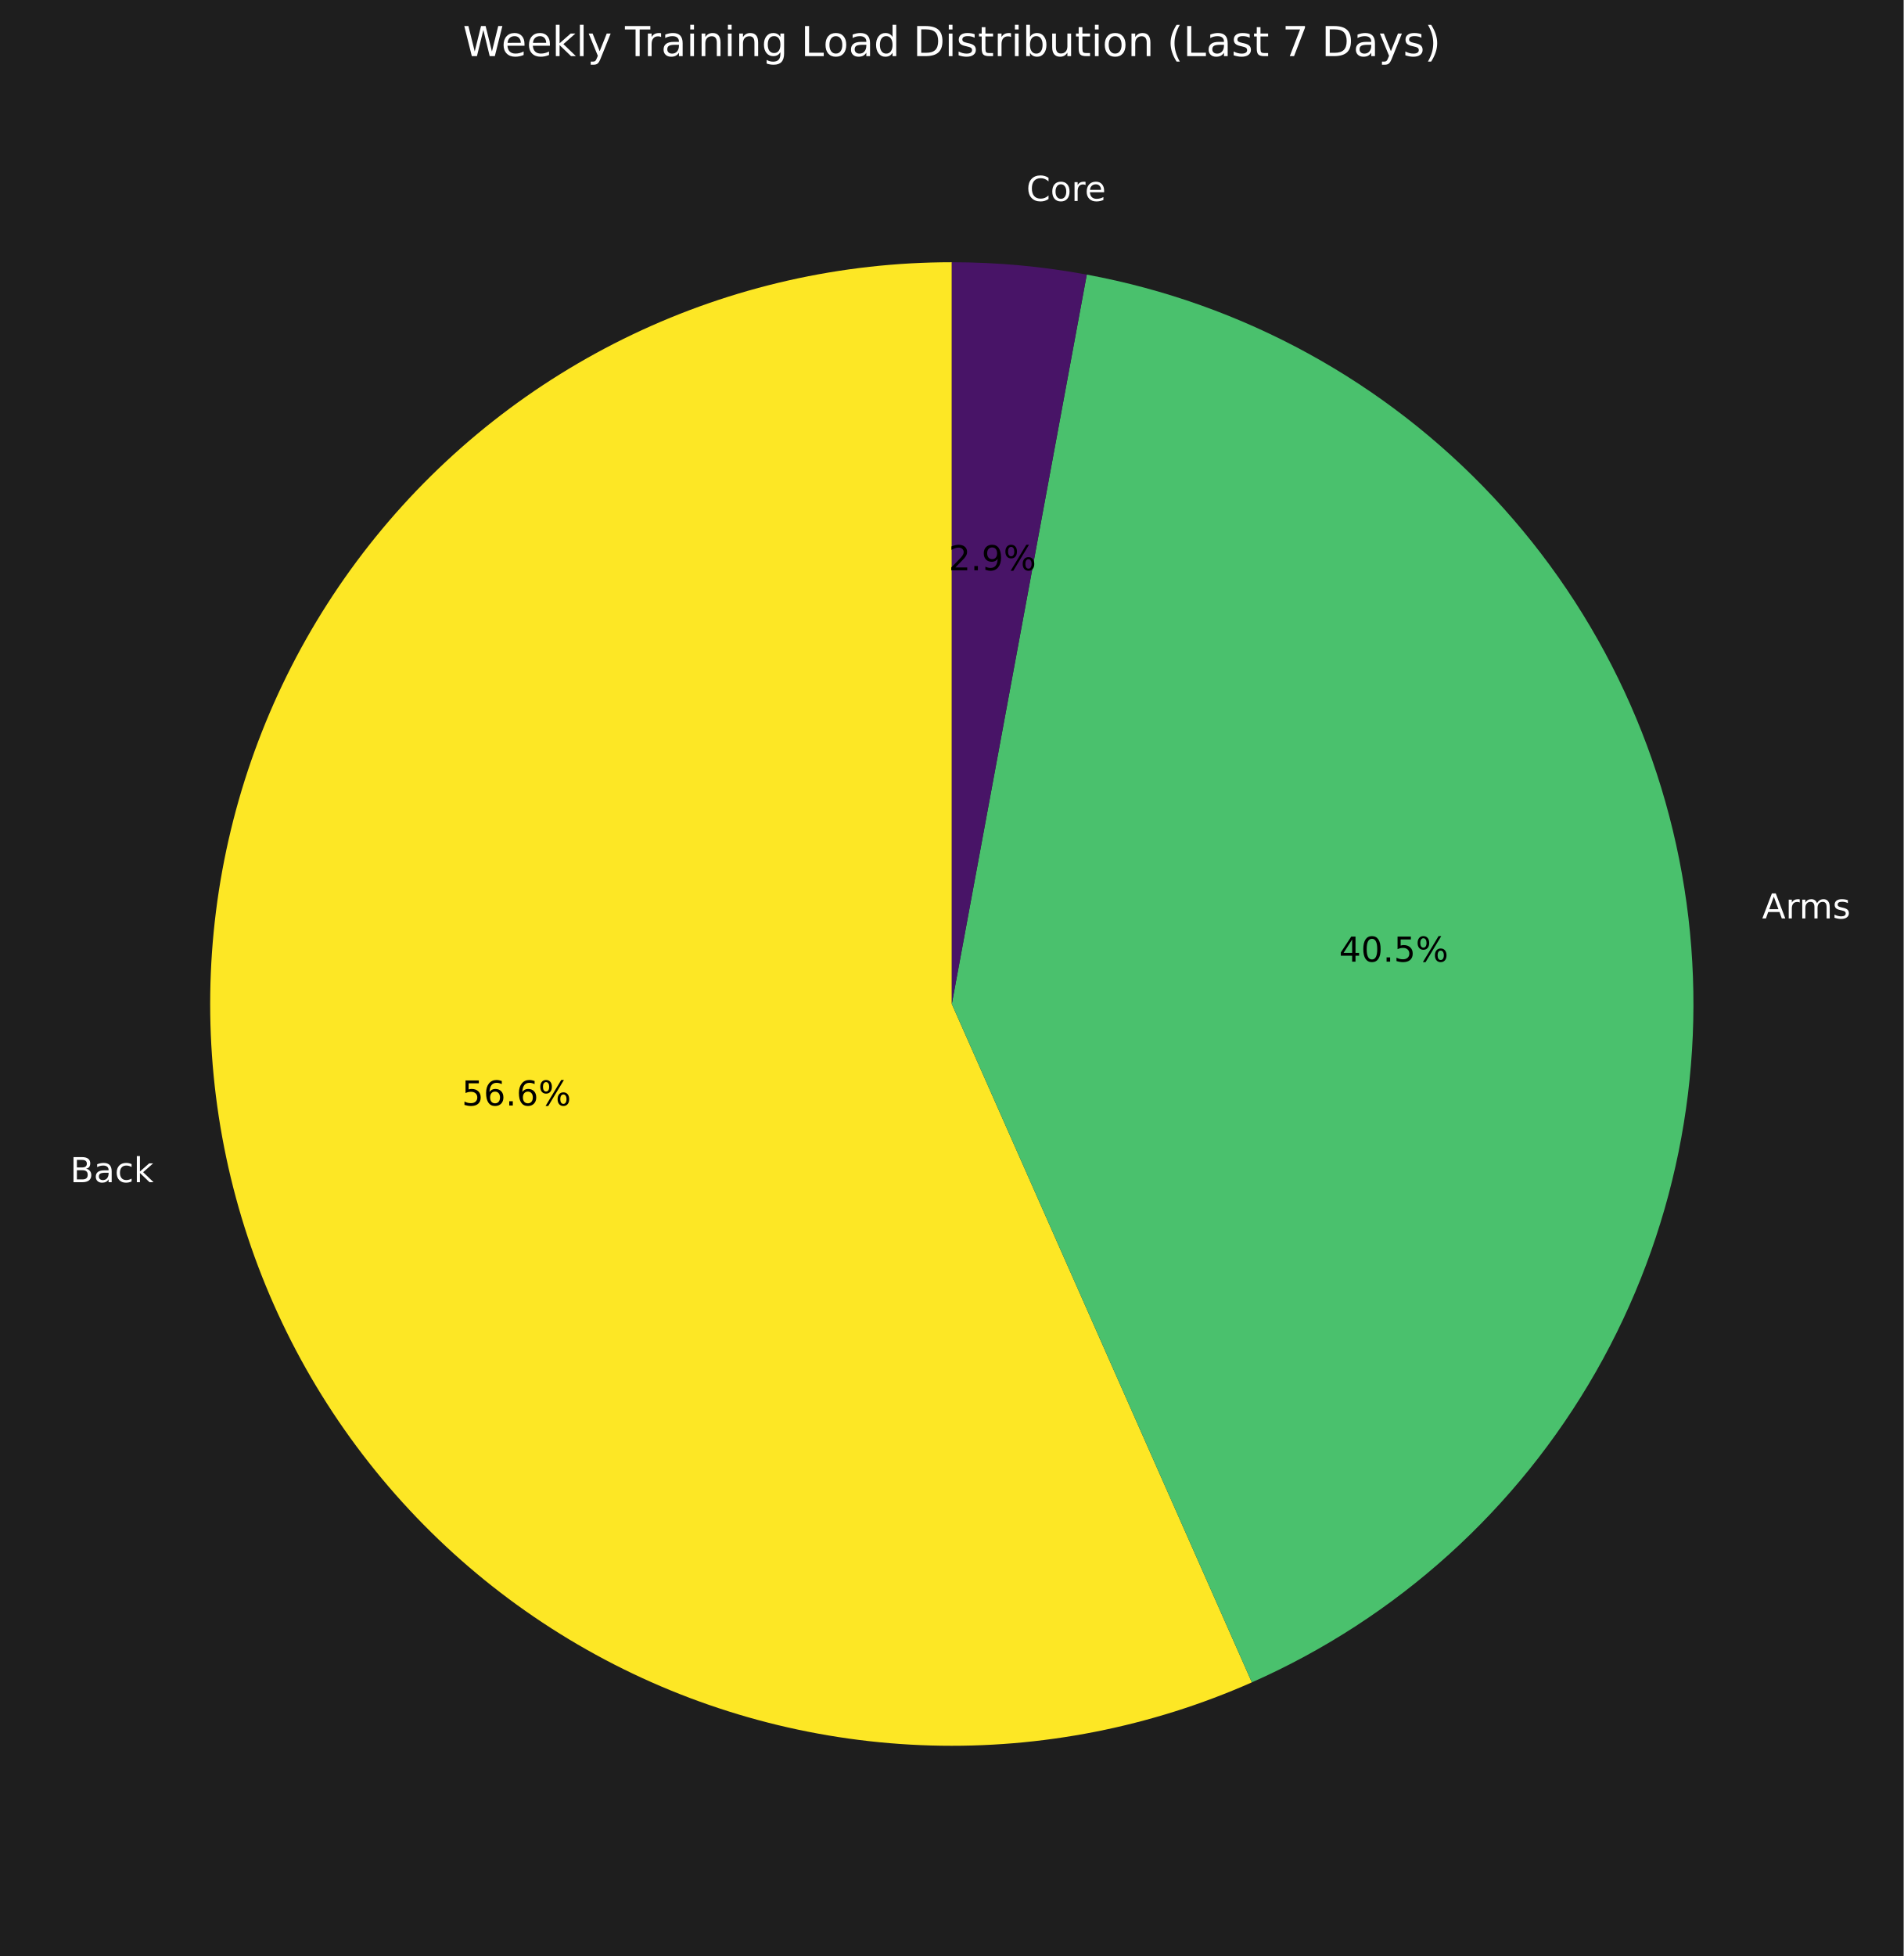
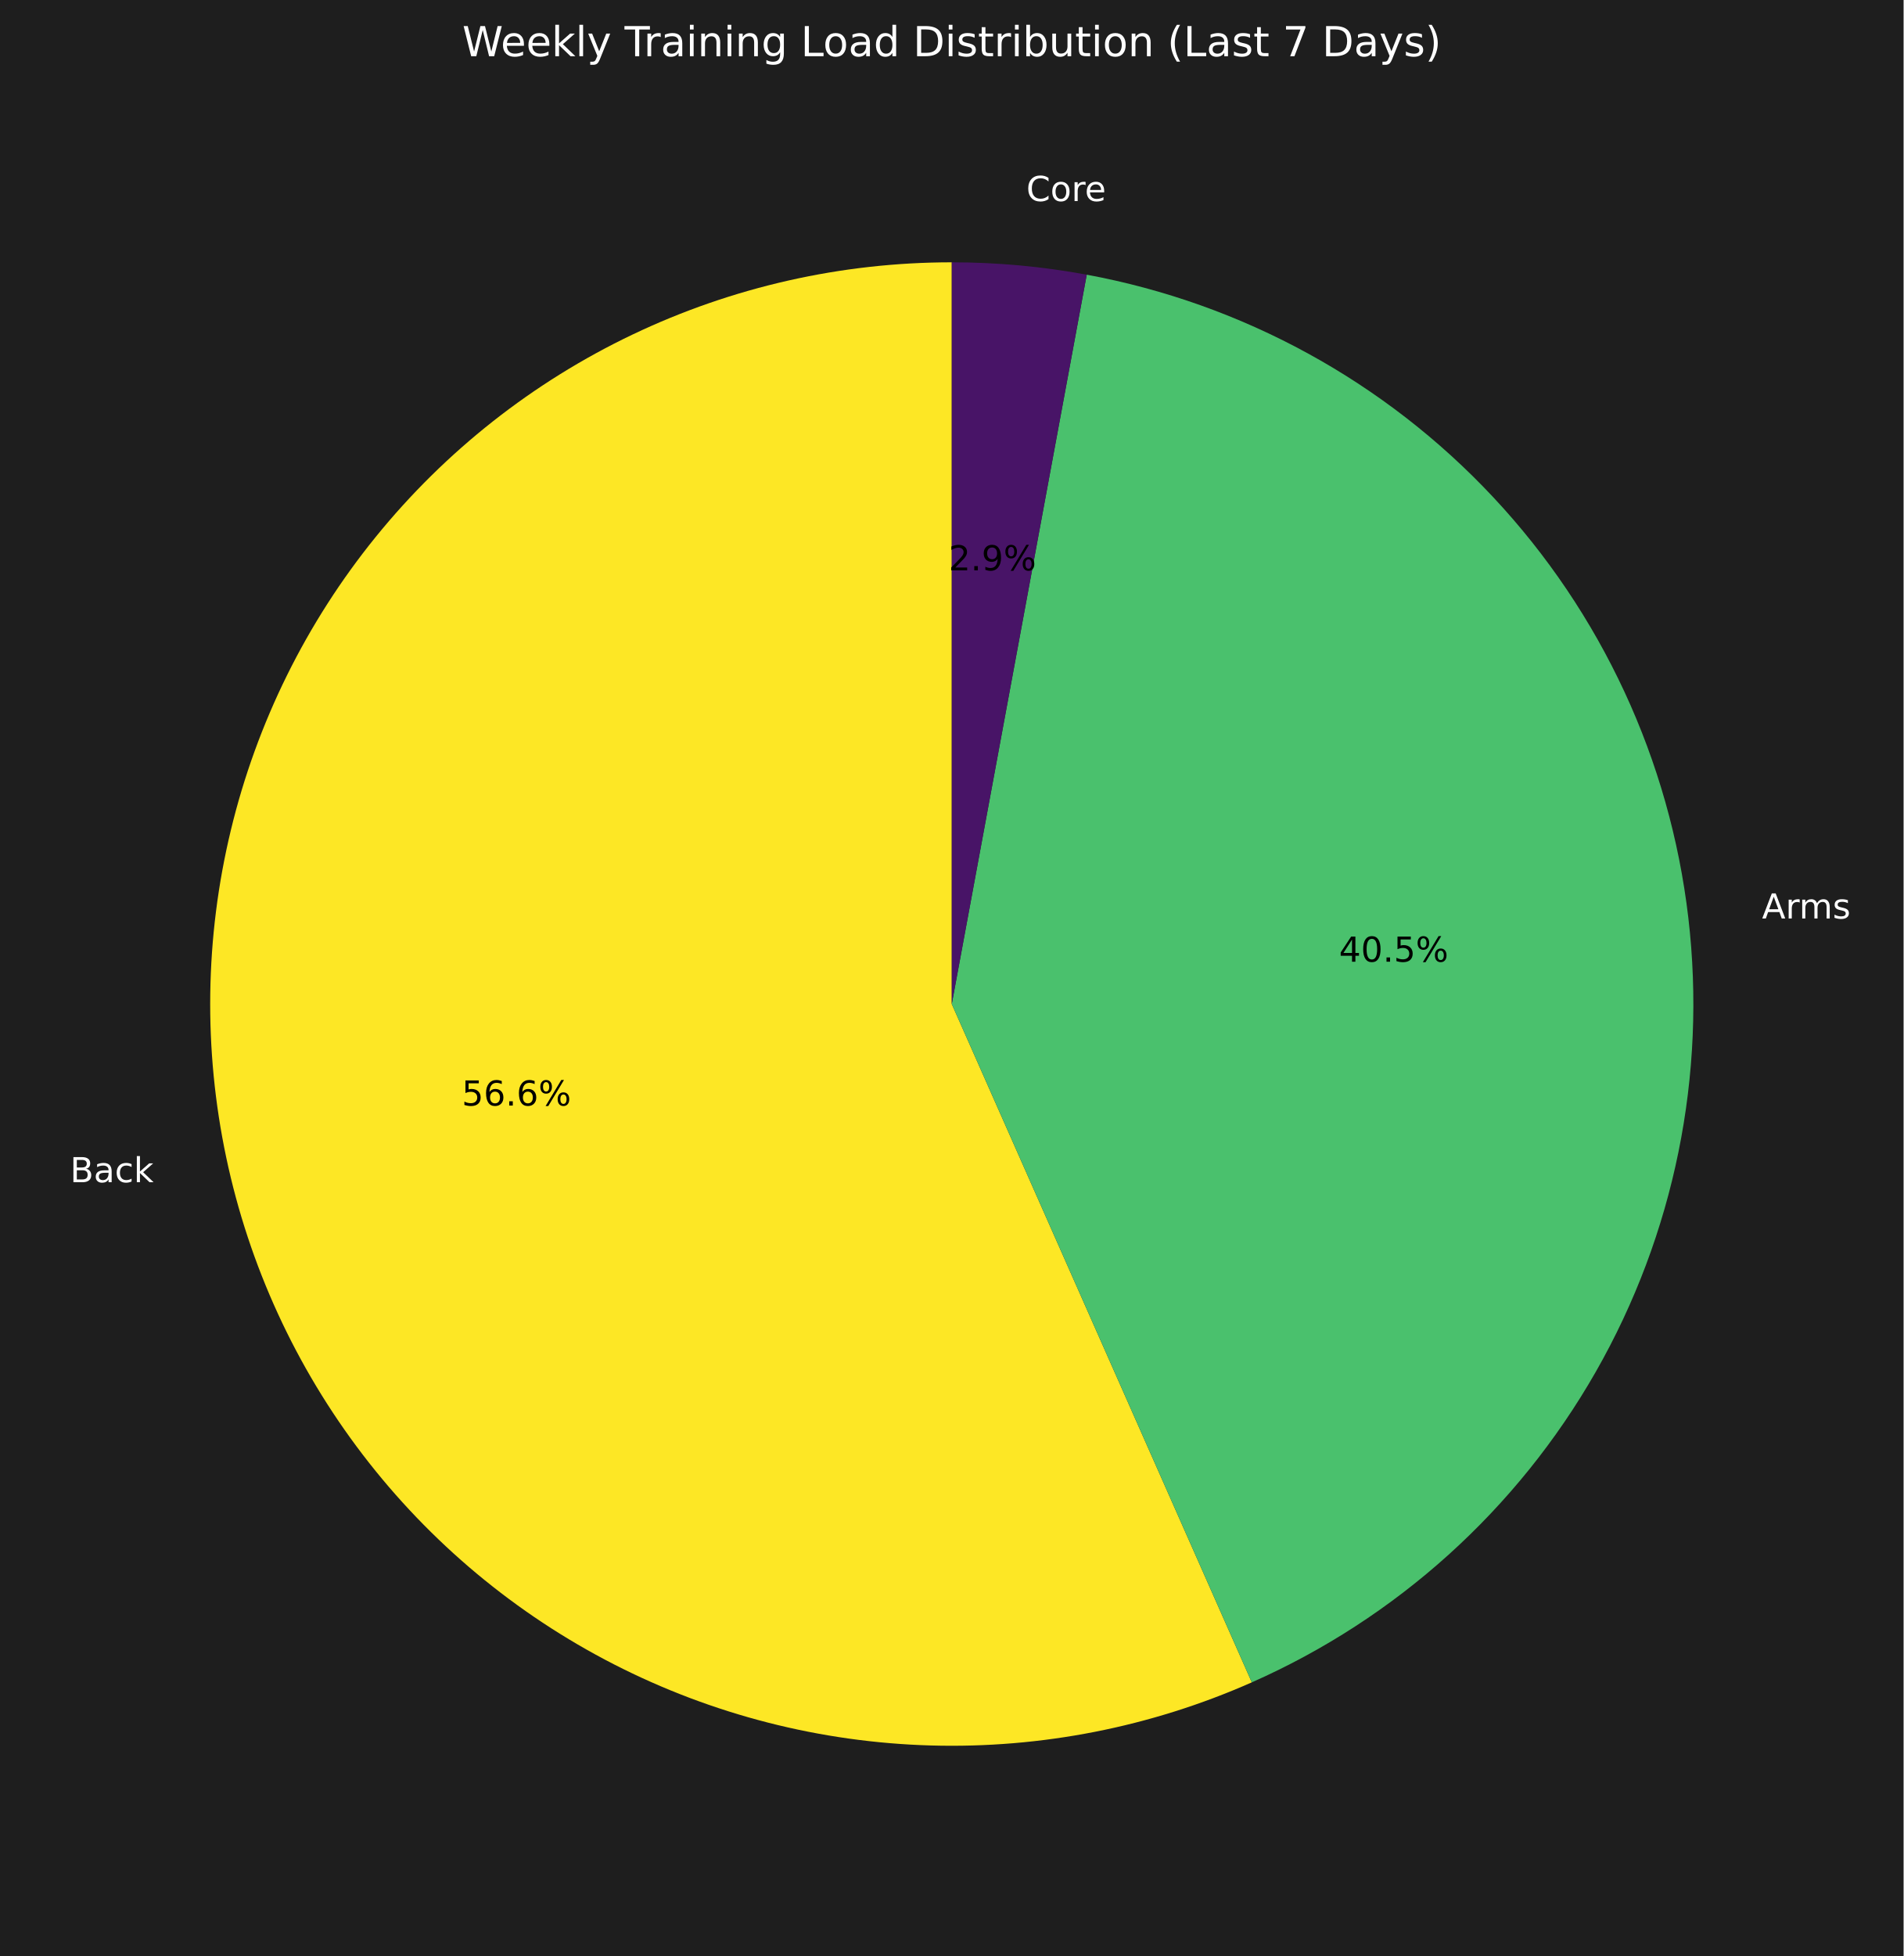
- <svg xmlns="http://www.w3.org/2000/svg" xmlns:xlink="http://www.w3.org/1999/xlink" width="553.44pt" height="568.558pt" viewBox="0 0 553.44 568.558" version="1.1">
+ <svg xmlns="http://www.w3.org/2000/svg" xmlns:xlink="http://www.w3.org/1999/xlink" width="552.72pt" height="567.838pt" viewBox="0 0 552.72 567.838" version="1.1">
  <defs>
    <style type="text/css">*{stroke-linejoin: round; stroke-linecap: butt}</style>
  </defs>
  <g id="figure_1">
    <g id="patch_1">
-       <path d="M 0 568.558  L 553.44 568.558  L 553.44 0  L 0 0  z " style="fill: #1e1e1e" />
+       <path d="M 0 567.838  L 552.72 567.838  L 552.72 0  L 0 0  z " style="fill: #1e1e1e" />
    </g>
    <g id="axes_1">
      <g id="patch_2">
-         <path d="M 276.72 76.222  C 244.623 76.222 212.927 83.389 183.953 97.199  C 154.978 111.008 129.45 131.115 109.236 156.047  C 89.022 180.979 74.627 210.113 67.107 241.316  C 59.586 272.52 59.127 305.013 65.763 336.416  C 72.399 367.82 85.964 397.349 105.465 422.842  C 124.967 448.336 149.917 469.156 178.49 483.778  C 207.062 498.401 238.543 506.461 270.627 507.368  C 302.711 508.275 334.597 502.007 363.95 489.021  L 276.72 291.838  z " style="fill: #fde725" />
+         <path d="M 276.36 76.15  C 244.306 76.15 212.652 83.308 183.717 97.099  C 154.781 110.89 129.287 130.97 109.099 155.868  C 88.912 180.767 74.537 209.862 67.026 241.024  C 59.516 272.186 59.057 304.635 65.684 335.997  C 72.311 367.358 85.858 396.848 105.334 422.307  C 124.809 447.766 149.726 468.559 178.261 483.162  C 206.795 497.765 238.234 505.814 270.275 506.72  C 302.316 507.626 334.159 501.366 363.473 488.398  L 276.36 291.478  z " style="fill: #fde725" />
      </g>
      <g id="patch_3">
-         <path d="M 363.95 489.021  C 406.069 470.388 441.131 438.741 463.967 398.744  C 486.803 358.747 496.233 312.466 490.868 266.723  C 485.503 220.979 465.621 178.136 434.15 144.508  C 402.679 110.88 361.247 88.204 315.959 79.823  L 276.72 291.838  z " style="fill: #4ac16d" />
+         <path d="M 363.473 488.398  C 405.537 469.79 440.551 438.185 463.357 398.241  C 486.162 358.298 495.58 312.079 490.222 266.396  C 484.865 220.714 465.008 177.928 433.58 144.345  C 402.151 110.762 360.774 88.116 315.547 79.746  L 276.36 291.478  z " style="fill: #4ac16d" />
      </g>
      <g id="patch_4">
-         <path d="M 315.959 79.823  C 309.491 78.626 302.972 77.725 296.422 77.124  C 289.872 76.523 283.298 76.222 276.72 76.222  L 276.72 291.838  z " style="fill: #481467" />
+         <path d="M 315.547 79.746  C 309.088 78.55 302.577 77.651 296.036 77.051  C 289.494 76.451 282.929 76.15 276.36 76.15  L 276.36 291.478  z " style="fill: #481467" />
      </g>
      <g id="matplotlib.axis_1" />
      <g id="matplotlib.axis_2" />
      <g id="text_1">
-         <g style="fill: #ffffff" transform="translate(20.38864 343.6333) scale(0.1 -0.1)">
+         <g style="fill: #ffffff" transform="translate(20.3386 343.2078) scale(0.1 -0.1)">
          <defs>
            <path id="DejaVuSans-42" d="M 1259 2228  L 1259 519  L 2272 519  Q 2781 519 3026 730  Q 3272 941 3272 1375  Q 3272 1813 3026 2020  Q 2781 2228 2272 2228  L 1259 2228  z M 1259 4147  L 1259 2741  L 2194 2741  Q 2656 2741 2882 2914  Q 3109 3088 3109 3444  Q 3109 3797 2882 3972  Q 2656 4147 2194 4147  L 1259 4147  z M 628 4666  L 2241 4666  Q 2963 4666 3353 4366  Q 3744 4066 3744 3513  Q 3744 3084 3544 2831  Q 3344 2578 2956 2516  Q 3422 2416 3680 2098  Q 3938 1781 3938 1306  Q 3938 681 3513 340  Q 3088 0 2303 0  L 628 0  L 628 4666  z " transform="scale(0.015625)" />
            <path id="DejaVuSans-61" d="M 2194 1759  Q 1497 1759 1228 1600  Q 959 1441 959 1056  Q 959 750 1161 570  Q 1363 391 1709 391  Q 2188 391 2477 730  Q 2766 1069 2766 1631  L 2766 1759  L 2194 1759  z M 3341 1997  L 3341 0  L 2766 0  L 2766 531  Q 2569 213 2275 61  Q 1981 -91 1556 -91  Q 1019 -91 701 211  Q 384 513 384 1019  Q 384 1609 779 1909  Q 1175 2209 1959 2209  L 2766 2209  L 2766 2266  Q 2766 2663 2505 2880  Q 2244 3097 1772 3097  Q 1472 3097 1187 3025  Q 903 2953 641 2809  L 641 3341  Q 956 3463 1253 3523  Q 1550 3584 1831 3584  Q 2591 3584 2966 3190  Q 3341 2797 3341 1997  z " transform="scale(0.015625)" />
            <path id="DejaVuSans-63" d="M 3122 3366  L 3122 2828  Q 2878 2963 2633 3030  Q 2388 3097 2138 3097  Q 1578 3097 1268 2742  Q 959 2388 959 1747  Q 959 1106 1268 751  Q 1578 397 2138 397  Q 2388 397 2633 464  Q 2878 531 3122 666  L 3122 134  Q 2881 22 2623 -34  Q 2366 -91 2075 -91  Q 1284 -91 818 406  Q 353 903 353 1747  Q 353 2603 823 3093  Q 1294 3584 2113 3584  Q 2378 3584 2631 3529  Q 2884 3475 3122 3366  z " transform="scale(0.015625)" />
            <path id="DejaVuSans-6b" d="M 581 4863  L 1159 4863  L 1159 1991  L 2875 3500  L 3609 3500  L 1753 1863  L 3688 0  L 2938 0  L 1159 1709  L 1159 0  L 581 0  L 581 4863  z " transform="scale(0.015625)" />
          </defs>
          <use xlink:href="#DejaVuSans-42" />
          <use xlink:href="#DejaVuSans-61" transform="translate(68.60352 0)" />
          <use xlink:href="#DejaVuSans-63" transform="translate(129.8828 0)" />
          <use xlink:href="#DejaVuSans-6b" transform="translate(184.8633 0)" />
        </g>
      </g>
      <g id="text_2">
-         <g transform="translate(134.2619 321.3443) scale(0.1 -0.1)">
+         <g transform="translate(134.071 320.9486) scale(0.1 -0.1)">
          <defs>
            <path id="DejaVuSans-35" d="M 691 4666  L 3169 4666  L 3169 4134  L 1269 4134  L 1269 2991  Q 1406 3038 1543 3061  Q 1681 3084 1819 3084  Q 2600 3084 3056 2656  Q 3513 2228 3513 1497  Q 3513 744 3044 326  Q 2575 -91 1722 -91  Q 1428 -91 1123 -41  Q 819 9 494 109  L 494 744  Q 775 591 1075 516  Q 1375 441 1709 441  Q 2250 441 2565 725  Q 2881 1009 2881 1497  Q 2881 1984 2565 2268  Q 2250 2553 1709 2553  Q 1456 2553 1204 2497  Q 953 2441 691 2322  L 691 4666  z " transform="scale(0.015625)" />
            <path id="DejaVuSans-36" d="M 2113 2584  Q 1688 2584 1439 2293  Q 1191 2003 1191 1497  Q 1191 994 1439 701  Q 1688 409 2113 409  Q 2538 409 2786 701  Q 3034 994 3034 1497  Q 3034 2003 2786 2293  Q 2538 2584 2113 2584  z M 3366 4563  L 3366 3988  Q 3128 4100 2886 4159  Q 2644 4219 2406 4219  Q 1781 4219 1451 3797  Q 1122 3375 1075 2522  Q 1259 2794 1537 2939  Q 1816 3084 2150 3084  Q 2853 3084 3261 2657  Q 3669 2231 3669 1497  Q 3669 778 3244 343  Q 2819 -91 2113 -91  Q 1303 -91 875 529  Q 447 1150 447 2328  Q 447 3434 972 4092  Q 1497 4750 2381 4750  Q 2619 4750 2861 4703  Q 3103 4656 3366 4563  z " transform="scale(0.015625)" />
            <path id="DejaVuSans-2e" d="M 684 794  L 1344 794  L 1344 0  L 684 0  L 684 794  z " transform="scale(0.015625)" />
            <path id="DejaVuSans-25" d="M 4653 2053  Q 4381 2053 4226 1822  Q 4072 1591 4072 1178  Q 4072 772 4226 539  Q 4381 306 4653 306  Q 4919 306 5073 539  Q 5228 772 5228 1178  Q 5228 1588 5073 1820  Q 4919 2053 4653 2053  z M 4653 2450  Q 5147 2450 5437 2106  Q 5728 1763 5728 1178  Q 5728 594 5436 251  Q 5144 -91 4653 -91  Q 4153 -91 3862 251  Q 3572 594 3572 1178  Q 3572 1766 3864 2108  Q 4156 2450 4653 2450  z M 1428 4353  Q 1159 4353 1004 4120  Q 850 3888 850 3481  Q 850 3069 1003 2837  Q 1156 2606 1428 2606  Q 1700 2606 1854 2837  Q 2009 3069 2009 3481  Q 2009 3884 1853 4118  Q 1697 4353 1428 4353  z M 4250 4750  L 4750 4750  L 1831 -91  L 1331 -91  L 4250 4750  z M 1428 4750  Q 1922 4750 2215 4408  Q 2509 4066 2509 3481  Q 2509 2891 2217 2550  Q 1925 2209 1428 2209  Q 931 2209 642 2551  Q 353 2894 353 3481  Q 353 4063 643 4406  Q 934 4750 1428 4750  z " transform="scale(0.015625)" />
          </defs>
          <use xlink:href="#DejaVuSans-35" />
          <use xlink:href="#DejaVuSans-36" transform="translate(63.62305 0)" />
          <use xlink:href="#DejaVuSans-2e" transform="translate(127.2461 0)" />
          <use xlink:href="#DejaVuSans-36" transform="translate(159.0332 0)" />
          <use xlink:href="#DejaVuSans-25" transform="translate(222.6562 0)" />
        </g>
      </g>
      <g id="text_3">
-         <g style="fill: #ffffff" transform="translate(512.2831 266.9707) scale(0.1 -0.1)">
+         <g style="fill: #ffffff" transform="translate(511.6085 266.6476) scale(0.1 -0.1)">
          <defs>
            <path id="DejaVuSans-41" d="M 2188 4044  L 1331 1722  L 3047 1722  L 2188 4044  z M 1831 4666  L 2547 4666  L 4325 0  L 3669 0  L 3244 1197  L 1141 1197  L 716 0  L 50 0  L 1831 4666  z " transform="scale(0.015625)" />
            <path id="DejaVuSans-72" d="M 2631 2963  Q 2534 3019 2420 3045  Q 2306 3072 2169 3072  Q 1681 3072 1420 2755  Q 1159 2438 1159 1844  L 1159 0  L 581 0  L 581 3500  L 1159 3500  L 1159 2956  Q 1341 3275 1631 3429  Q 1922 3584 2338 3584  Q 2397 3584 2469 3576  Q 2541 3569 2628 3553  L 2631 2963  z " transform="scale(0.015625)" />
            <path id="DejaVuSans-6d" d="M 3328 2828  Q 3544 3216 3844 3400  Q 4144 3584 4550 3584  Q 5097 3584 5394 3201  Q 5691 2819 5691 2113  L 5691 0  L 5113 0  L 5113 2094  Q 5113 2597 4934 2840  Q 4756 3084 4391 3084  Q 3944 3084 3684 2787  Q 3425 2491 3425 1978  L 3425 0  L 2847 0  L 2847 2094  Q 2847 2600 2669 2842  Q 2491 3084 2119 3084  Q 1678 3084 1418 2786  Q 1159 2488 1159 1978  L 1159 0  L 581 0  L 581 3500  L 1159 3500  L 1159 2956  Q 1356 3278 1631 3431  Q 1906 3584 2284 3584  Q 2666 3584 2933 3390  Q 3200 3197 3328 2828  z " transform="scale(0.015625)" />
            <path id="DejaVuSans-73" d="M 2834 3397  L 2834 2853  Q 2591 2978 2328 3040  Q 2066 3103 1784 3103  Q 1356 3103 1142 2972  Q 928 2841 928 2578  Q 928 2378 1081 2264  Q 1234 2150 1697 2047  L 1894 2003  Q 2506 1872 2764 1633  Q 3022 1394 3022 966  Q 3022 478 2636 193  Q 2250 -91 1575 -91  Q 1294 -91 989 -36  Q 684 19 347 128  L 347 722  Q 666 556 975 473  Q 1284 391 1588 391  Q 1994 391 2212 530  Q 2431 669 2431 922  Q 2431 1156 2273 1281  Q 2116 1406 1581 1522  L 1381 1569  Q 847 1681 609 1914  Q 372 2147 372 2553  Q 372 3047 722 3315  Q 1072 3584 1716 3584  Q 2034 3584 2315 3537  Q 2597 3491 2834 3397  z " transform="scale(0.015625)" />
          </defs>
          <use xlink:href="#DejaVuSans-41" />
          <use xlink:href="#DejaVuSans-72" transform="translate(68.4082 0)" />
          <use xlink:href="#DejaVuSans-6d" transform="translate(107.7715 0)" />
          <use xlink:href="#DejaVuSans-73" transform="translate(205.1836 0)" />
        </g>
      </g>
      <g id="text_4">
-         <g transform="translate(389.3254 279.5283) scale(0.1 -0.1)">
+         <g transform="translate(388.7937 279.1885) scale(0.1 -0.1)">
          <defs>
            <path id="DejaVuSans-34" d="M 2419 4116  L 825 1625  L 2419 1625  L 2419 4116  z M 2253 4666  L 3047 4666  L 3047 1625  L 3713 1625  L 3713 1100  L 3047 1100  L 3047 0  L 2419 0  L 2419 1100  L 313 1100  L 313 1709  L 2253 4666  z " transform="scale(0.015625)" />
            <path id="DejaVuSans-30" d="M 2034 4250  Q 1547 4250 1301 3770  Q 1056 3291 1056 2328  Q 1056 1369 1301 889  Q 1547 409 2034 409  Q 2525 409 2770 889  Q 3016 1369 3016 2328  Q 3016 3291 2770 3770  Q 2525 4250 2034 4250  z M 2034 4750  Q 2819 4750 3233 4129  Q 3647 3509 3647 2328  Q 3647 1150 3233 529  Q 2819 -91 2034 -91  Q 1250 -91 836 529  Q 422 1150 422 2328  Q 422 3509 836 4129  Q 1250 4750 2034 4750  z " transform="scale(0.015625)" />
          </defs>
          <use xlink:href="#DejaVuSans-34" />
          <use xlink:href="#DejaVuSans-30" transform="translate(63.62305 0)" />
          <use xlink:href="#DejaVuSans-2e" transform="translate(127.2461 0)" />
          <use xlink:href="#DejaVuSans-35" transform="translate(159.0332 0)" />
          <use xlink:href="#DejaVuSans-25" transform="translate(222.6562 0)" />
        </g>
      </g>
      <g id="text_5">
-         <g style="fill: #ffffff" transform="translate(298.3923 58.41213) scale(0.1 -0.1)">
+         <g style="fill: #ffffff" transform="translate(298.0033 58.36761) scale(0.1 -0.1)">
          <defs>
            <path id="DejaVuSans-43" d="M 4122 4306  L 4122 3641  Q 3803 3938 3442 4084  Q 3081 4231 2675 4231  Q 1875 4231 1450 3742  Q 1025 3253 1025 2328  Q 1025 1406 1450 917  Q 1875 428 2675 428  Q 3081 428 3442 575  Q 3803 722 4122 1019  L 4122 359  Q 3791 134 3420 21  Q 3050 -91 2638 -91  Q 1578 -91 968 557  Q 359 1206 359 2328  Q 359 3453 968 4101  Q 1578 4750 2638 4750  Q 3056 4750 3426 4639  Q 3797 4528 4122 4306  z " transform="scale(0.015625)" />
            <path id="DejaVuSans-6f" d="M 1959 3097  Q 1497 3097 1228 2736  Q 959 2375 959 1747  Q 959 1119 1226 758  Q 1494 397 1959 397  Q 2419 397 2687 759  Q 2956 1122 2956 1747  Q 2956 2369 2687 2733  Q 2419 3097 1959 3097  z M 1959 3584  Q 2709 3584 3137 3096  Q 3566 2609 3566 1747  Q 3566 888 3137 398  Q 2709 -91 1959 -91  Q 1206 -91 779 398  Q 353 888 353 1747  Q 353 2609 779 3096  Q 1206 3584 1959 3584  z " transform="scale(0.015625)" />
            <path id="DejaVuSans-65" d="M 3597 1894  L 3597 1613  L 953 1613  Q 991 1019 1311 708  Q 1631 397 2203 397  Q 2534 397 2845 478  Q 3156 559 3463 722  L 3463 178  Q 3153 47 2828 -22  Q 2503 -91 2169 -91  Q 1331 -91 842 396  Q 353 884 353 1716  Q 353 2575 817 3079  Q 1281 3584 2069 3584  Q 2775 3584 3186 3129  Q 3597 2675 3597 1894  z M 3022 2063  Q 3016 2534 2758 2815  Q 2500 3097 2075 3097  Q 1594 3097 1305 2825  Q 1016 2553 972 2059  L 3022 2063  z " transform="scale(0.015625)" />
          </defs>
          <use xlink:href="#DejaVuSans-43" />
          <use xlink:href="#DejaVuSans-6f" transform="translate(69.82422 0)" />
          <use xlink:href="#DejaVuSans-72" transform="translate(131.0059 0)" />
          <use xlink:href="#DejaVuSans-65" transform="translate(169.8691 0)" />
        </g>
      </g>
      <g id="text_6">
-         <g transform="translate(275.8389 165.7691) scale(0.1 -0.1)">
+         <g transform="translate(275.4631 165.5812) scale(0.1 -0.1)">
          <defs>
            <path id="DejaVuSans-32" d="M 1228 531  L 3431 531  L 3431 0  L 469 0  L 469 531  Q 828 903 1448 1529  Q 2069 2156 2228 2338  Q 2531 2678 2651 2914  Q 2772 3150 2772 3378  Q 2772 3750 2511 3984  Q 2250 4219 1831 4219  Q 1534 4219 1204 4116  Q 875 4013 500 3803  L 500 4441  Q 881 4594 1212 4672  Q 1544 4750 1819 4750  Q 2544 4750 2975 4387  Q 3406 4025 3406 3419  Q 3406 3131 3298 2873  Q 3191 2616 2906 2266  Q 2828 2175 2409 1742  Q 1991 1309 1228 531  z " transform="scale(0.015625)" />
            <path id="DejaVuSans-39" d="M 703 97  L 703 672  Q 941 559 1184 500  Q 1428 441 1663 441  Q 2288 441 2617 861  Q 2947 1281 2994 2138  Q 2813 1869 2534 1725  Q 2256 1581 1919 1581  Q 1219 1581 811 2004  Q 403 2428 403 3163  Q 403 3881 828 4315  Q 1253 4750 1959 4750  Q 2769 4750 3195 4129  Q 3622 3509 3622 2328  Q 3622 1225 3098 567  Q 2575 -91 1691 -91  Q 1453 -91 1209 -44  Q 966 3 703 97  z M 1959 2075  Q 2384 2075 2632 2365  Q 2881 2656 2881 3163  Q 2881 3666 2632 3958  Q 2384 4250 1959 4250  Q 1534 4250 1286 3958  Q 1038 3666 1038 3163  Q 1038 2656 1286 2365  Q 1534 2075 1959 2075  z " transform="scale(0.015625)" />
          </defs>
          <use xlink:href="#DejaVuSans-32" />
          <use xlink:href="#DejaVuSans-2e" transform="translate(63.62305 0)" />
          <use xlink:href="#DejaVuSans-39" transform="translate(95.41016 0)" />
          <use xlink:href="#DejaVuSans-25" transform="translate(159.0332 0)" />
        </g>
      </g>
      <g id="text_7">
-         <g style="fill: #ffffff" transform="translate(134.5828 16.31812) scale(0.12 -0.12)">
+         <g style="fill: #ffffff" transform="translate(134.2228 16.31812) scale(0.12 -0.12)">
          <defs>
            <path id="DejaVuSans-57" d="M 213 4666  L 850 4666  L 1831 722  L 2809 4666  L 3519 4666  L 4500 722  L 5478 4666  L 6119 4666  L 4947 0  L 4153 0  L 3169 4050  L 2175 0  L 1381 0  L 213 4666  z " transform="scale(0.015625)" />
            <path id="DejaVuSans-6c" d="M 603 4863  L 1178 4863  L 1178 0  L 603 0  L 603 4863  z " transform="scale(0.015625)" />
            <path id="DejaVuSans-79" d="M 2059 -325  Q 1816 -950 1584 -1140  Q 1353 -1331 966 -1331  L 506 -1331  L 506 -850  L 844 -850  Q 1081 -850 1212 -737  Q 1344 -625 1503 -206  L 1606 56  L 191 3500  L 800 3500  L 1894 763  L 2988 3500  L 3597 3500  L 2059 -325  z " transform="scale(0.015625)" />
            <path id="DejaVuSans-20" transform="scale(0.015625)" />
            <path id="DejaVuSans-54" d="M -19 4666  L 3928 4666  L 3928 4134  L 2272 4134  L 2272 0  L 1638 0  L 1638 4134  L -19 4134  L -19 4666  z " transform="scale(0.015625)" />
            <path id="DejaVuSans-69" d="M 603 3500  L 1178 3500  L 1178 0  L 603 0  L 603 3500  z M 603 4863  L 1178 4863  L 1178 4134  L 603 4134  L 603 4863  z " transform="scale(0.015625)" />
            <path id="DejaVuSans-6e" d="M 3513 2113  L 3513 0  L 2938 0  L 2938 2094  Q 2938 2591 2744 2837  Q 2550 3084 2163 3084  Q 1697 3084 1428 2787  Q 1159 2491 1159 1978  L 1159 0  L 581 0  L 581 3500  L 1159 3500  L 1159 2956  Q 1366 3272 1645 3428  Q 1925 3584 2291 3584  Q 2894 3584 3203 3211  Q 3513 2838 3513 2113  z " transform="scale(0.015625)" />
            <path id="DejaVuSans-67" d="M 2906 1791  Q 2906 2416 2648 2759  Q 2391 3103 1925 3103  Q 1463 3103 1205 2759  Q 947 2416 947 1791  Q 947 1169 1205 825  Q 1463 481 1925 481  Q 2391 481 2648 825  Q 2906 1169 2906 1791  z M 3481 434  Q 3481 -459 3084 -895  Q 2688 -1331 1869 -1331  Q 1566 -1331 1297 -1286  Q 1028 -1241 775 -1147  L 775 -588  Q 1028 -725 1275 -790  Q 1522 -856 1778 -856  Q 2344 -856 2625 -561  Q 2906 -266 2906 331  L 2906 616  Q 2728 306 2450 153  Q 2172 0 1784 0  Q 1141 0 747 490  Q 353 981 353 1791  Q 353 2603 747 3093  Q 1141 3584 1784 3584  Q 2172 3584 2450 3431  Q 2728 3278 2906 2969  L 2906 3500  L 3481 3500  L 3481 434  z " transform="scale(0.015625)" />
            <path id="DejaVuSans-4c" d="M 628 4666  L 1259 4666  L 1259 531  L 3531 531  L 3531 0  L 628 0  L 628 4666  z " transform="scale(0.015625)" />
            <path id="DejaVuSans-64" d="M 2906 2969  L 2906 4863  L 3481 4863  L 3481 0  L 2906 0  L 2906 525  Q 2725 213 2448 61  Q 2172 -91 1784 -91  Q 1150 -91 751 415  Q 353 922 353 1747  Q 353 2572 751 3078  Q 1150 3584 1784 3584  Q 2172 3584 2448 3432  Q 2725 3281 2906 2969  z M 947 1747  Q 947 1113 1208 752  Q 1469 391 1925 391  Q 2381 391 2643 752  Q 2906 1113 2906 1747  Q 2906 2381 2643 2742  Q 2381 3103 1925 3103  Q 1469 3103 1208 2742  Q 947 2381 947 1747  z " transform="scale(0.015625)" />
            <path id="DejaVuSans-44" d="M 1259 4147  L 1259 519  L 2022 519  Q 2988 519 3436 956  Q 3884 1394 3884 2338  Q 3884 3275 3436 3711  Q 2988 4147 2022 4147  L 1259 4147  z M 628 4666  L 1925 4666  Q 3281 4666 3915 4102  Q 4550 3538 4550 2338  Q 4550 1131 3912 565  Q 3275 0 1925 0  L 628 0  L 628 4666  z " transform="scale(0.015625)" />
            <path id="DejaVuSans-74" d="M 1172 4494  L 1172 3500  L 2356 3500  L 2356 3053  L 1172 3053  L 1172 1153  Q 1172 725 1289 603  Q 1406 481 1766 481  L 2356 481  L 2356 0  L 1766 0  Q 1100 0 847 248  Q 594 497 594 1153  L 594 3053  L 172 3053  L 172 3500  L 594 3500  L 594 4494  L 1172 4494  z " transform="scale(0.015625)" />
            <path id="DejaVuSans-62" d="M 3116 1747  Q 3116 2381 2855 2742  Q 2594 3103 2138 3103  Q 1681 3103 1420 2742  Q 1159 2381 1159 1747  Q 1159 1113 1420 752  Q 1681 391 2138 391  Q 2594 391 2855 752  Q 3116 1113 3116 1747  z M 1159 2969  Q 1341 3281 1617 3432  Q 1894 3584 2278 3584  Q 2916 3584 3314 3078  Q 3713 2572 3713 1747  Q 3713 922 3314 415  Q 2916 -91 2278 -91  Q 1894 -91 1617 61  Q 1341 213 1159 525  L 1159 0  L 581 0  L 581 4863  L 1159 4863  L 1159 2969  z " transform="scale(0.015625)" />
            <path id="DejaVuSans-75" d="M 544 1381  L 544 3500  L 1119 3500  L 1119 1403  Q 1119 906 1312 657  Q 1506 409 1894 409  Q 2359 409 2629 706  Q 2900 1003 2900 1516  L 2900 3500  L 3475 3500  L 3475 0  L 2900 0  L 2900 538  Q 2691 219 2414 64  Q 2138 -91 1772 -91  Q 1169 -91 856 284  Q 544 659 544 1381  z M 1991 3584  L 1991 3584  z " transform="scale(0.015625)" />
            <path id="DejaVuSans-28" d="M 1984 4856  Q 1566 4138 1362 3434  Q 1159 2731 1159 2009  Q 1159 1288 1364 580  Q 1569 -128 1984 -844  L 1484 -844  Q 1016 -109 783 600  Q 550 1309 550 2009  Q 550 2706 781 3412  Q 1013 4119 1484 4856  L 1984 4856  z " transform="scale(0.015625)" />
            <path id="DejaVuSans-37" d="M 525 4666  L 3525 4666  L 3525 4397  L 1831 0  L 1172 0  L 2766 4134  L 525 4134  L 525 4666  z " transform="scale(0.015625)" />
            <path id="DejaVuSans-29" d="M 513 4856  L 1013 4856  Q 1481 4119 1714 3412  Q 1947 2706 1947 2009  Q 1947 1309 1714 600  Q 1481 -109 1013 -844  L 513 -844  Q 928 -128 1133 580  Q 1338 1288 1338 2009  Q 1338 2731 1133 3434  Q 928 4138 513 4856  z " transform="scale(0.015625)" />
          </defs>
          <use xlink:href="#DejaVuSans-57" />
          <use xlink:href="#DejaVuSans-65" transform="translate(93.00195 0)" />
          <use xlink:href="#DejaVuSans-65" transform="translate(154.5254 0)" />
          <use xlink:href="#DejaVuSans-6b" transform="translate(216.0488 0)" />
          <use xlink:href="#DejaVuSans-6c" transform="translate(273.959 0)" />
          <use xlink:href="#DejaVuSans-79" transform="translate(301.7422 0)" />
          <use xlink:href="#DejaVuSans-20" transform="translate(360.9219 0)" />
          <use xlink:href="#DejaVuSans-54" transform="translate(392.709 0)" />
          <use xlink:href="#DejaVuSans-72" transform="translate(439.043 0)" />
          <use xlink:href="#DejaVuSans-61" transform="translate(480.1562 0)" />
          <use xlink:href="#DejaVuSans-69" transform="translate(541.4355 0)" />
          <use xlink:href="#DejaVuSans-6e" transform="translate(569.2188 0)" />
          <use xlink:href="#DejaVuSans-69" transform="translate(632.5977 0)" />
          <use xlink:href="#DejaVuSans-6e" transform="translate(660.3809 0)" />
          <use xlink:href="#DejaVuSans-67" transform="translate(723.7598 0)" />
          <use xlink:href="#DejaVuSans-20" transform="translate(787.2363 0)" />
          <use xlink:href="#DejaVuSans-4c" transform="translate(819.0234 0)" />
          <use xlink:href="#DejaVuSans-6f" transform="translate(872.9863 0)" />
          <use xlink:href="#DejaVuSans-61" transform="translate(934.168 0)" />
          <use xlink:href="#DejaVuSans-64" transform="translate(995.4473 0)" />
          <use xlink:href="#DejaVuSans-20" transform="translate(1058.924 0)" />
          <use xlink:href="#DejaVuSans-44" transform="translate(1090.711 0)" />
          <use xlink:href="#DejaVuSans-69" transform="translate(1167.713 0)" />
          <use xlink:href="#DejaVuSans-73" transform="translate(1195.496 0)" />
          <use xlink:href="#DejaVuSans-74" transform="translate(1247.596 0)" />
          <use xlink:href="#DejaVuSans-72" transform="translate(1286.805 0)" />
          <use xlink:href="#DejaVuSans-69" transform="translate(1327.918 0)" />
          <use xlink:href="#DejaVuSans-62" transform="translate(1355.701 0)" />
          <use xlink:href="#DejaVuSans-75" transform="translate(1419.178 0)" />
          <use xlink:href="#DejaVuSans-74" transform="translate(1482.557 0)" />
          <use xlink:href="#DejaVuSans-69" transform="translate(1521.766 0)" />
          <use xlink:href="#DejaVuSans-6f" transform="translate(1549.549 0)" />
          <use xlink:href="#DejaVuSans-6e" transform="translate(1610.73 0)" />
          <use xlink:href="#DejaVuSans-20" transform="translate(1674.109 0)" />
          <use xlink:href="#DejaVuSans-28" transform="translate(1705.896 0)" />
          <use xlink:href="#DejaVuSans-4c" transform="translate(1744.91 0)" />
          <use xlink:href="#DejaVuSans-61" transform="translate(1800.623 0)" />
          <use xlink:href="#DejaVuSans-73" transform="translate(1861.902 0)" />
          <use xlink:href="#DejaVuSans-74" transform="translate(1914.002 0)" />
          <use xlink:href="#DejaVuSans-20" transform="translate(1953.211 0)" />
          <use xlink:href="#DejaVuSans-37" transform="translate(1984.998 0)" />
          <use xlink:href="#DejaVuSans-20" transform="translate(2048.621 0)" />
          <use xlink:href="#DejaVuSans-44" transform="translate(2080.408 0)" />
          <use xlink:href="#DejaVuSans-61" transform="translate(2157.41 0)" />
          <use xlink:href="#DejaVuSans-79" transform="translate(2218.689 0)" />
          <use xlink:href="#DejaVuSans-73" transform="translate(2277.869 0)" />
          <use xlink:href="#DejaVuSans-29" transform="translate(2329.969 0)" />
        </g>
      </g>
    </g>
  </g>
</svg>
